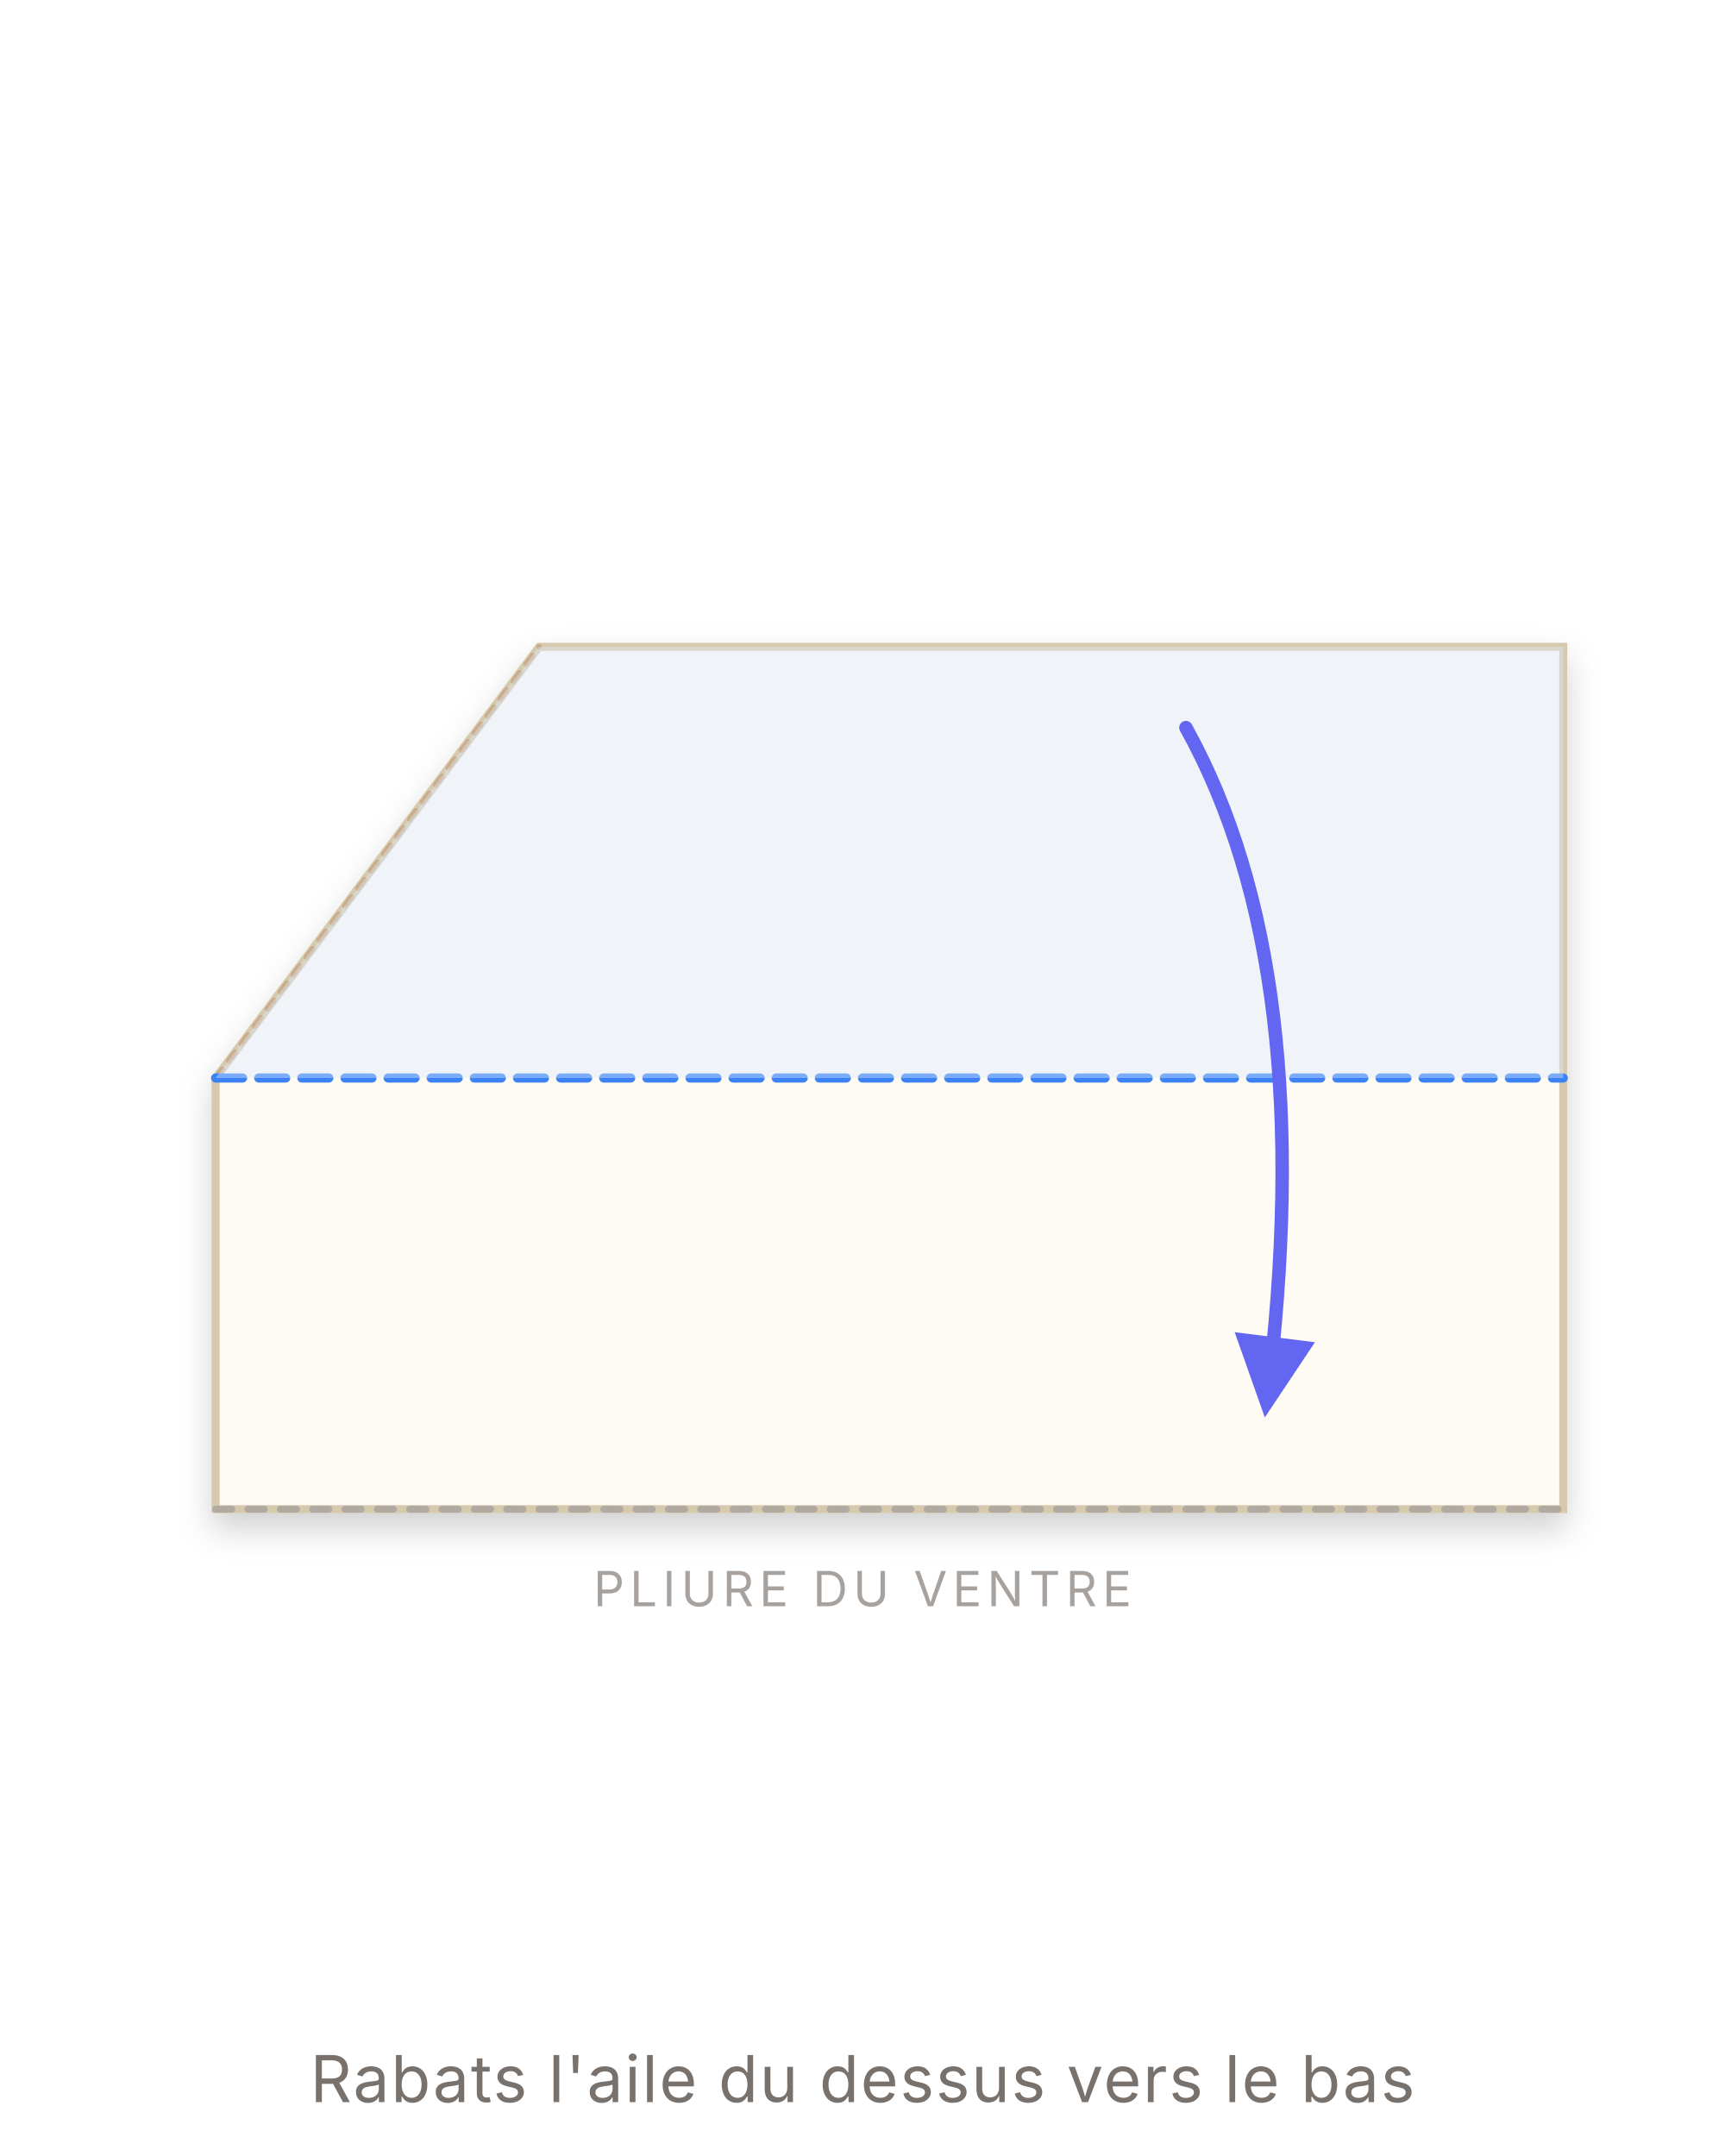
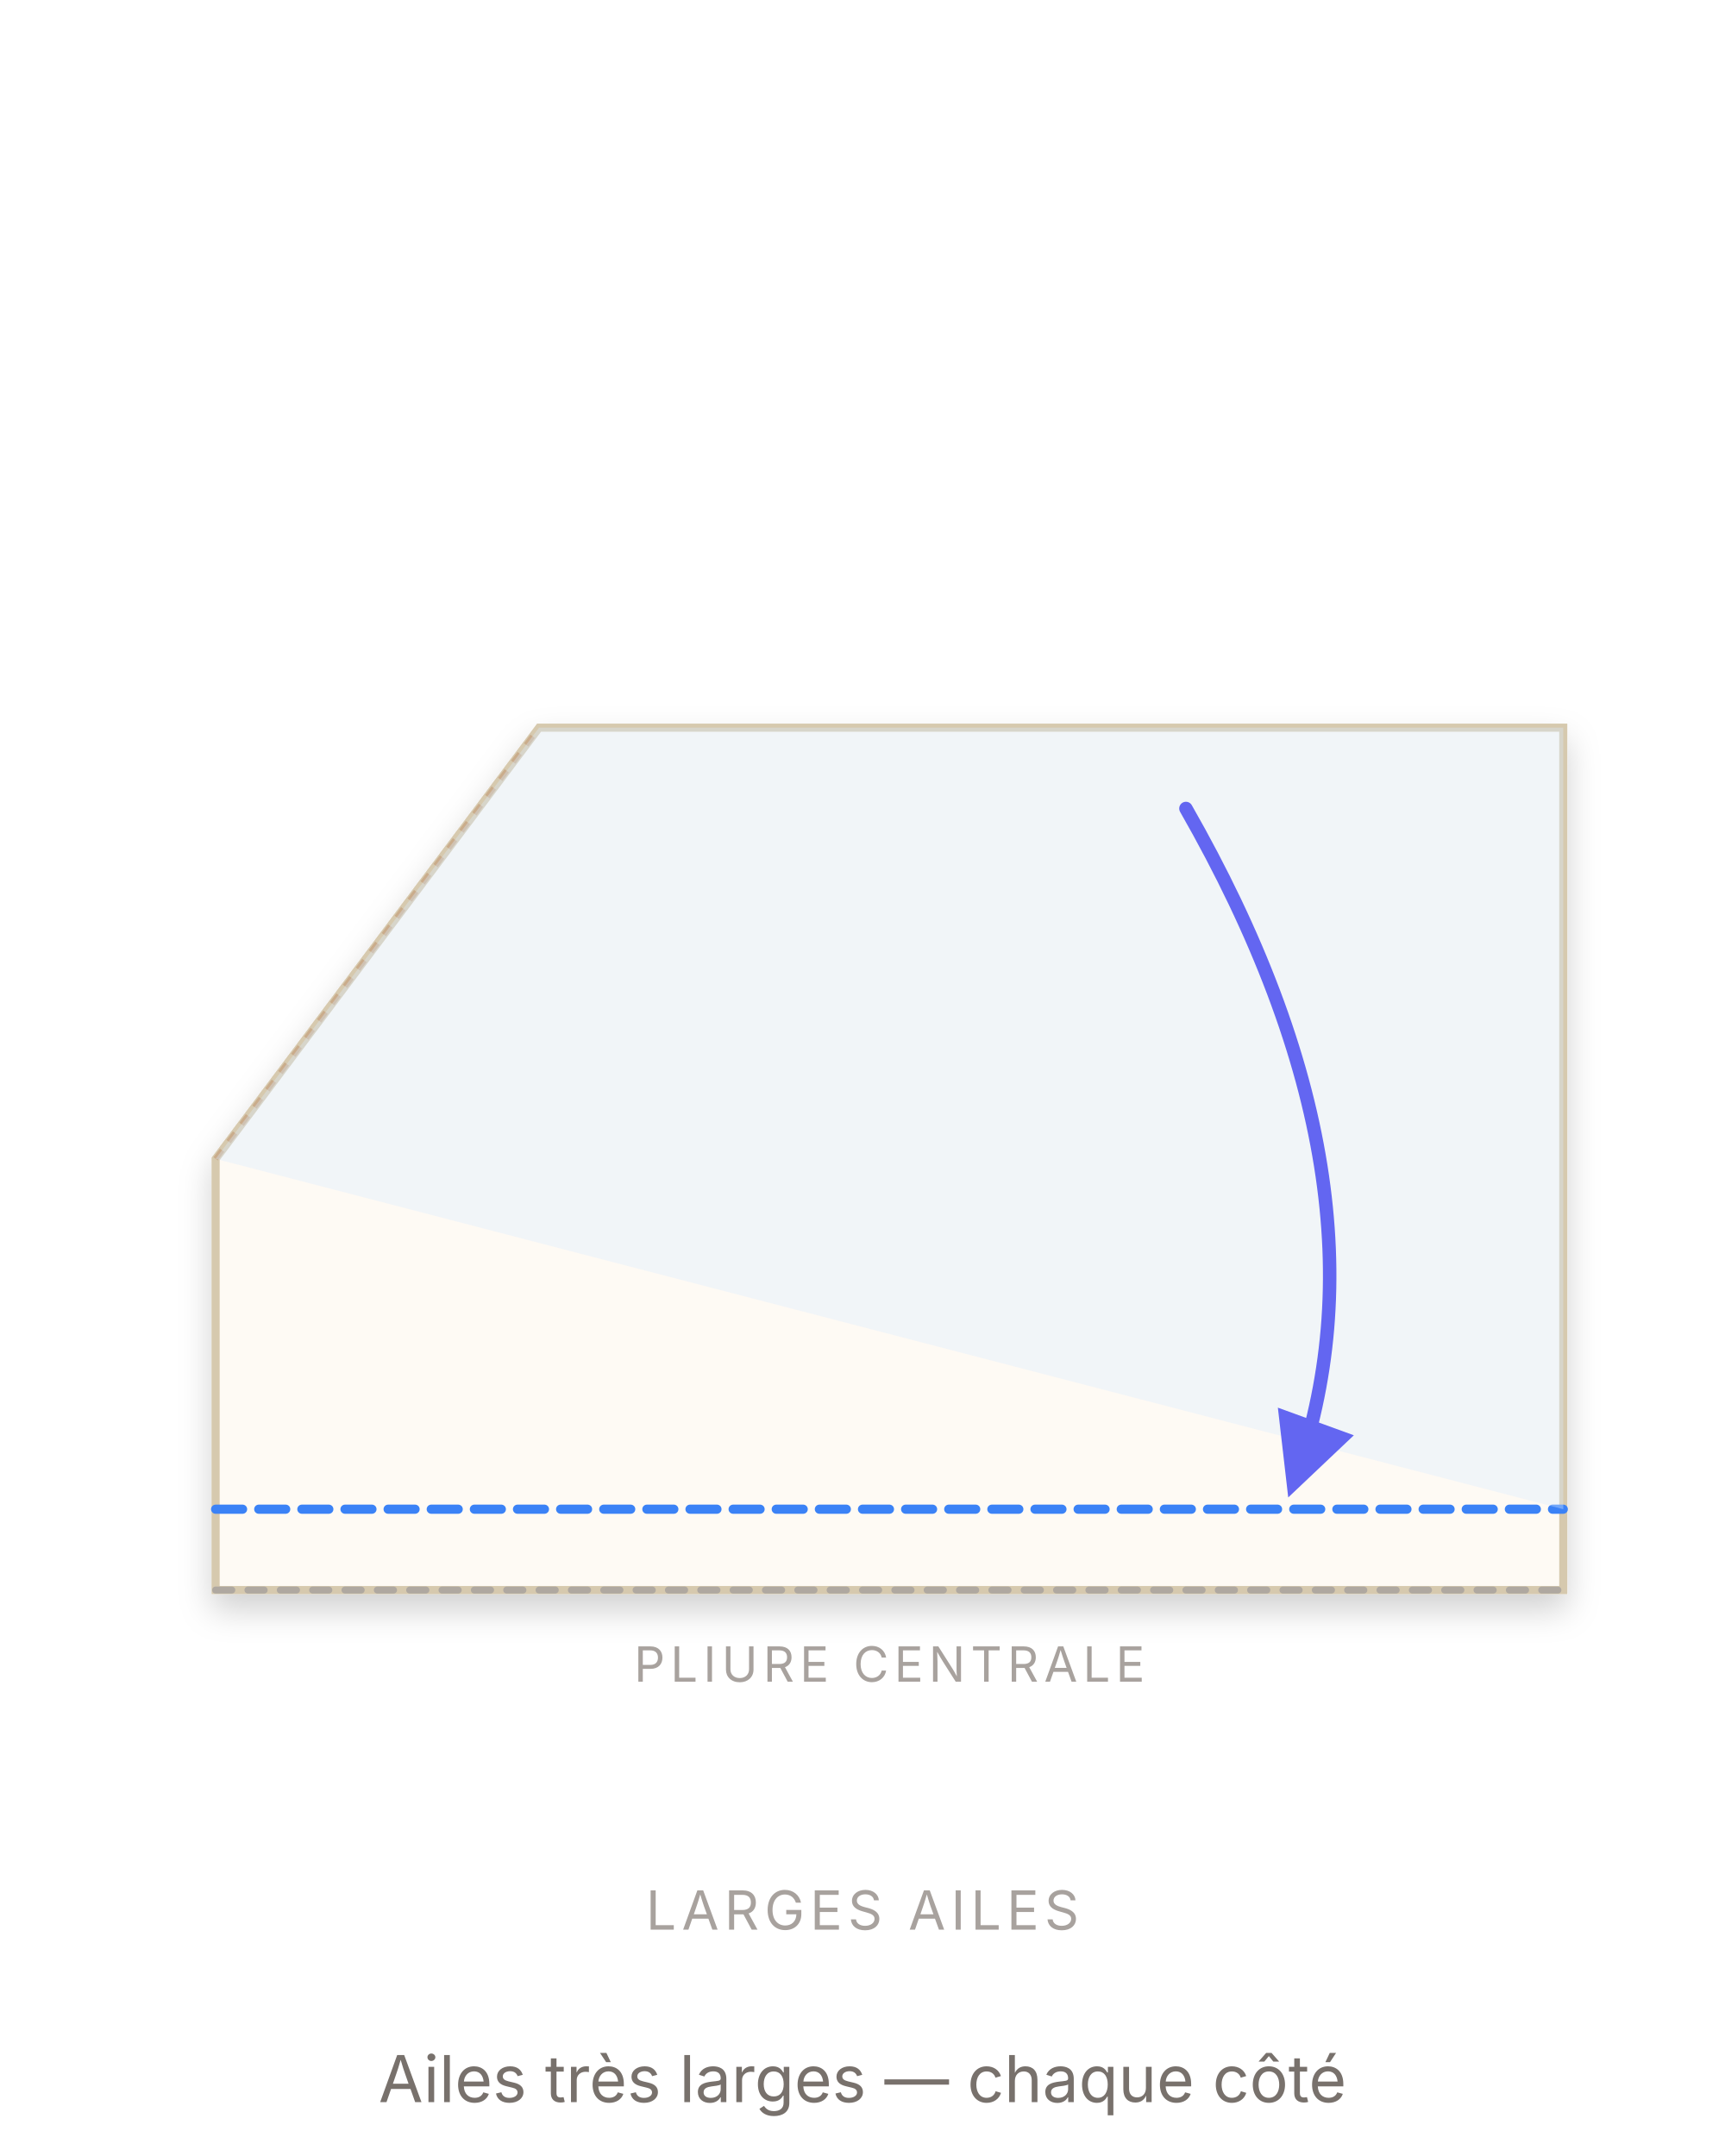
- <svg xmlns="http://www.w3.org/2000/svg" viewBox="0 0 320 400" fill="none" font-family="system-ui, -apple-system, sans-serif">
+ <svg xmlns="http://www.w3.org/2000/svg" viewBox="0 0 320 400" fill="none" font-family="system-ui,-apple-system,sans-serif">
  <defs>
    <filter id="ps" x="-10%" y="-10%" width="120%" height="120%">
      <feGaussianBlur in="SourceAlpha" stdDeviation="3" />
      <feOffset dx="0" dy="3" />
      <feComponentTransfer>
        <feFuncA type="linear" slope="0.18" />
      </feComponentTransfer>
      <feMerge>
        <feMergeNode />
        <feMergeNode in="SourceGraphic" />
      </feMerge>
    </filter>
    <marker id="arr" viewBox="0 0 10 10" refX="8" refY="5" markerWidth="6" markerHeight="6" orient="auto-start-reverse">
      <path d="M 0 0 L 10 5 L 0 10 z" fill="#6366f1" />
    </marker>
    <marker id="arrT" viewBox="0 0 10 10" refX="8" refY="5" markerWidth="6" markerHeight="6" orient="auto-start-reverse">
      <path d="M 0 0 L 10 5 L 0 10 z" fill="#14b8a6" />
    </marker>
    <linearGradient id="foldTri" x1="0" y1="0" x2="1" y2="1">
      <stop offset="0" stop-color="#fff7ed" />
      <stop offset="1" stop-color="#fed7aa" stop-opacity="0.7" />
    </linearGradient>
  </defs>
-   <polygon points="40,200 100,120 290,120 290,280 40,280" fill="#fefaf4" stroke="#d6c9ae" stroke-width="1.5" filter="url(#ps)" />
-   <line x1="40" y1="280" x2="290" y2="280" stroke="#a8a29e" stroke-width="1.3" stroke-dasharray="3 3" stroke-linecap="round" opacity="0.8" />
-   <text x="160" y="298" text-anchor="middle" font-size="9" fill="#a8a29e" letter-spacing="1">PLIURE DU VENTRE</text>
-   <line x1="40" y1="200" x2="100" y2="120" stroke="#c4a07c" stroke-width="1" stroke-dasharray="2 2" stroke-linecap="round" opacity="0.7" />
-   <line x1="40" y1="200" x2="290" y2="200" stroke="#3b82f6" stroke-width="1.7" stroke-dasharray="5 3" stroke-linecap="round" />
-   <polygon points="40,200 100,120 290,120 290,200" fill="#dbeafe" opacity="0.4" />
-   <path d="M 220 135 Q 245 180 235 260" stroke="#6366f1" stroke-width="2.5" stroke-linecap="round" fill="none" marker-end="url(#arr)" />
-   <text x="160" y="390" text-anchor="middle" font-size="12" fill="#78716c" letter-spacing="0.3">Rabats l'aile du dessus vers le bas</text>
+   <polygon points="40,215 100,135 290,135 290,295 40,295" fill="#fefaf4" stroke="#d6c9ae" stroke-width="1.5" filter="url(#ps)" />
+   <line x1="40" y1="295" x2="290" y2="295" stroke="#a8a29e" stroke-width="1.3" stroke-dasharray="3 3" stroke-linecap="round" opacity="0.85" />
+   <text x="165" y="312" text-anchor="middle" font-size="9" fill="#a8a29e" letter-spacing="1">PLIURE CENTRALE</text>
+   <line x1="40" y1="215" x2="100" y2="135" stroke="#c4a07c" stroke-width="1" stroke-dasharray="2 2" opacity="0.7" />
+   <line x1="40" y1="280" x2="290" y2="280" stroke="#3b82f6" stroke-width="1.7" stroke-dasharray="5 3" stroke-linecap="round" />
+   <polygon points="40,215 100,135 290,135 290,280" fill="#dbeafe" opacity="0.35" />
+   <path d="M 220 150 Q 260 220 240 275" stroke="#6366f1" stroke-width="2.5" stroke-linecap="round" fill="none" marker-end="url(#arr)" />
+   <text x="160" y="358" text-anchor="middle" font-size="10" fill="#a8a29e" letter-spacing="1">LARGES AILES</text>
+   <text x="160" y="390" text-anchor="middle" font-size="12" fill="#78716c">Ailes très larges — chaque côté</text>
</svg>
